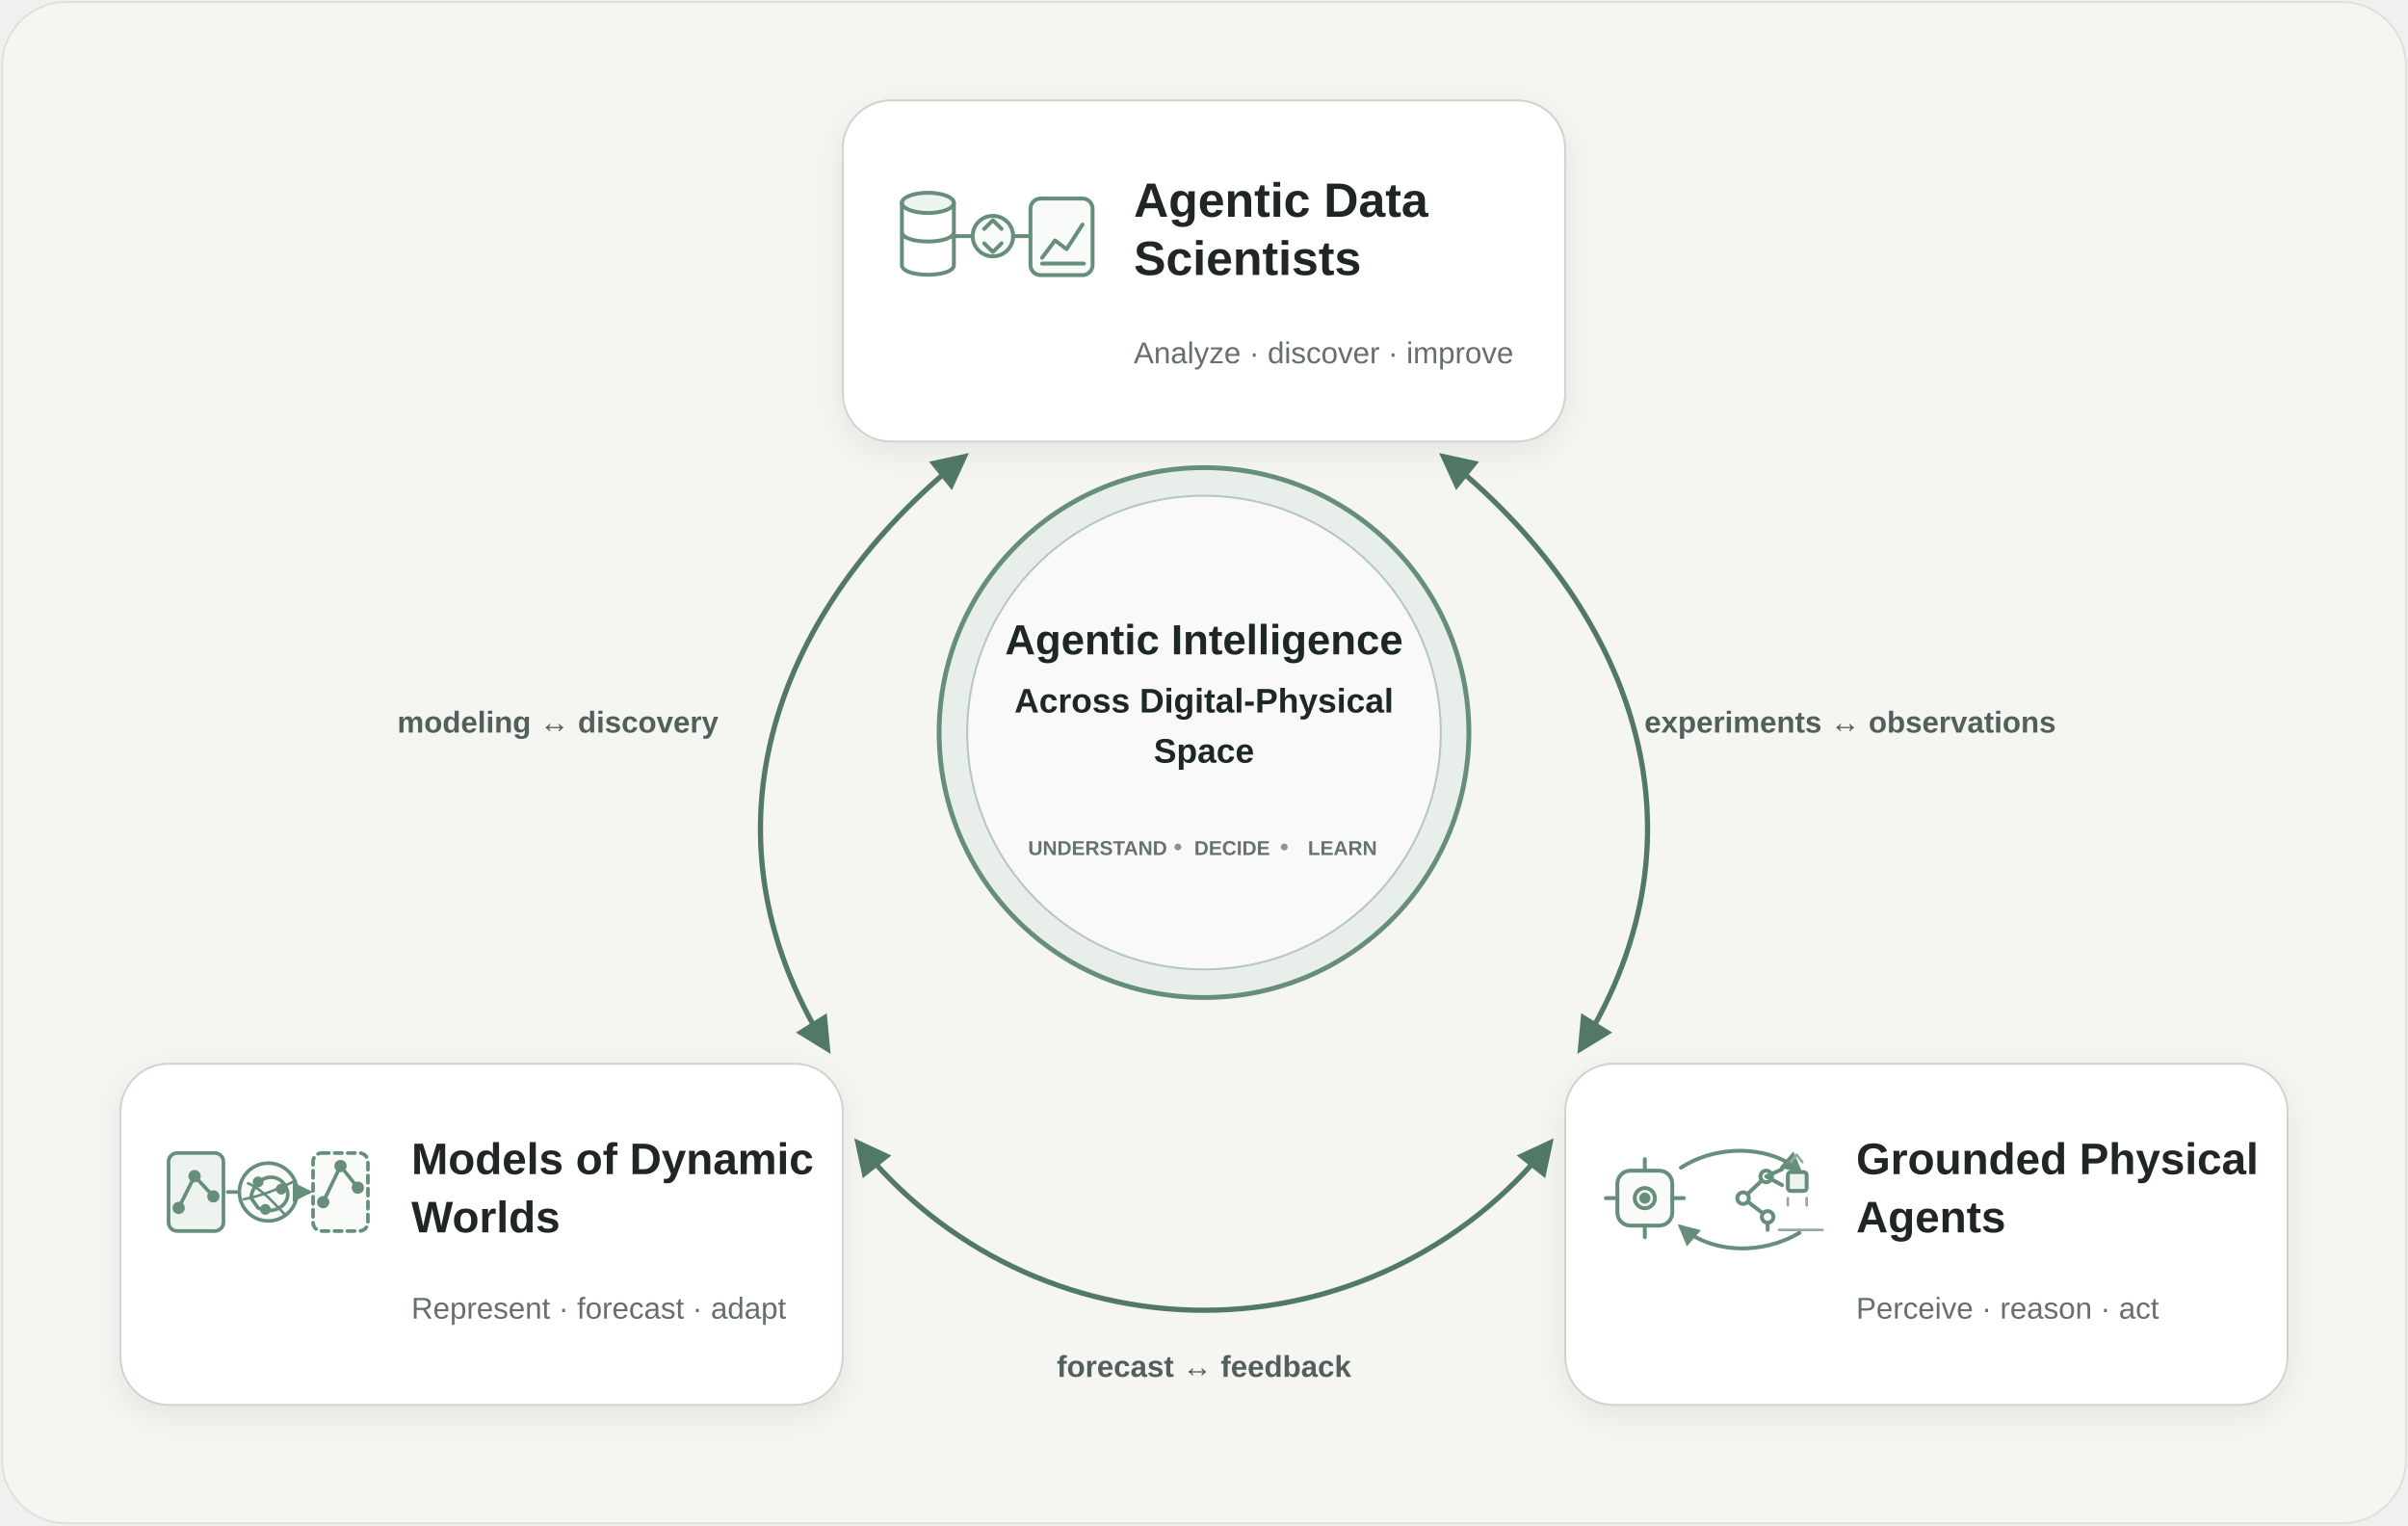
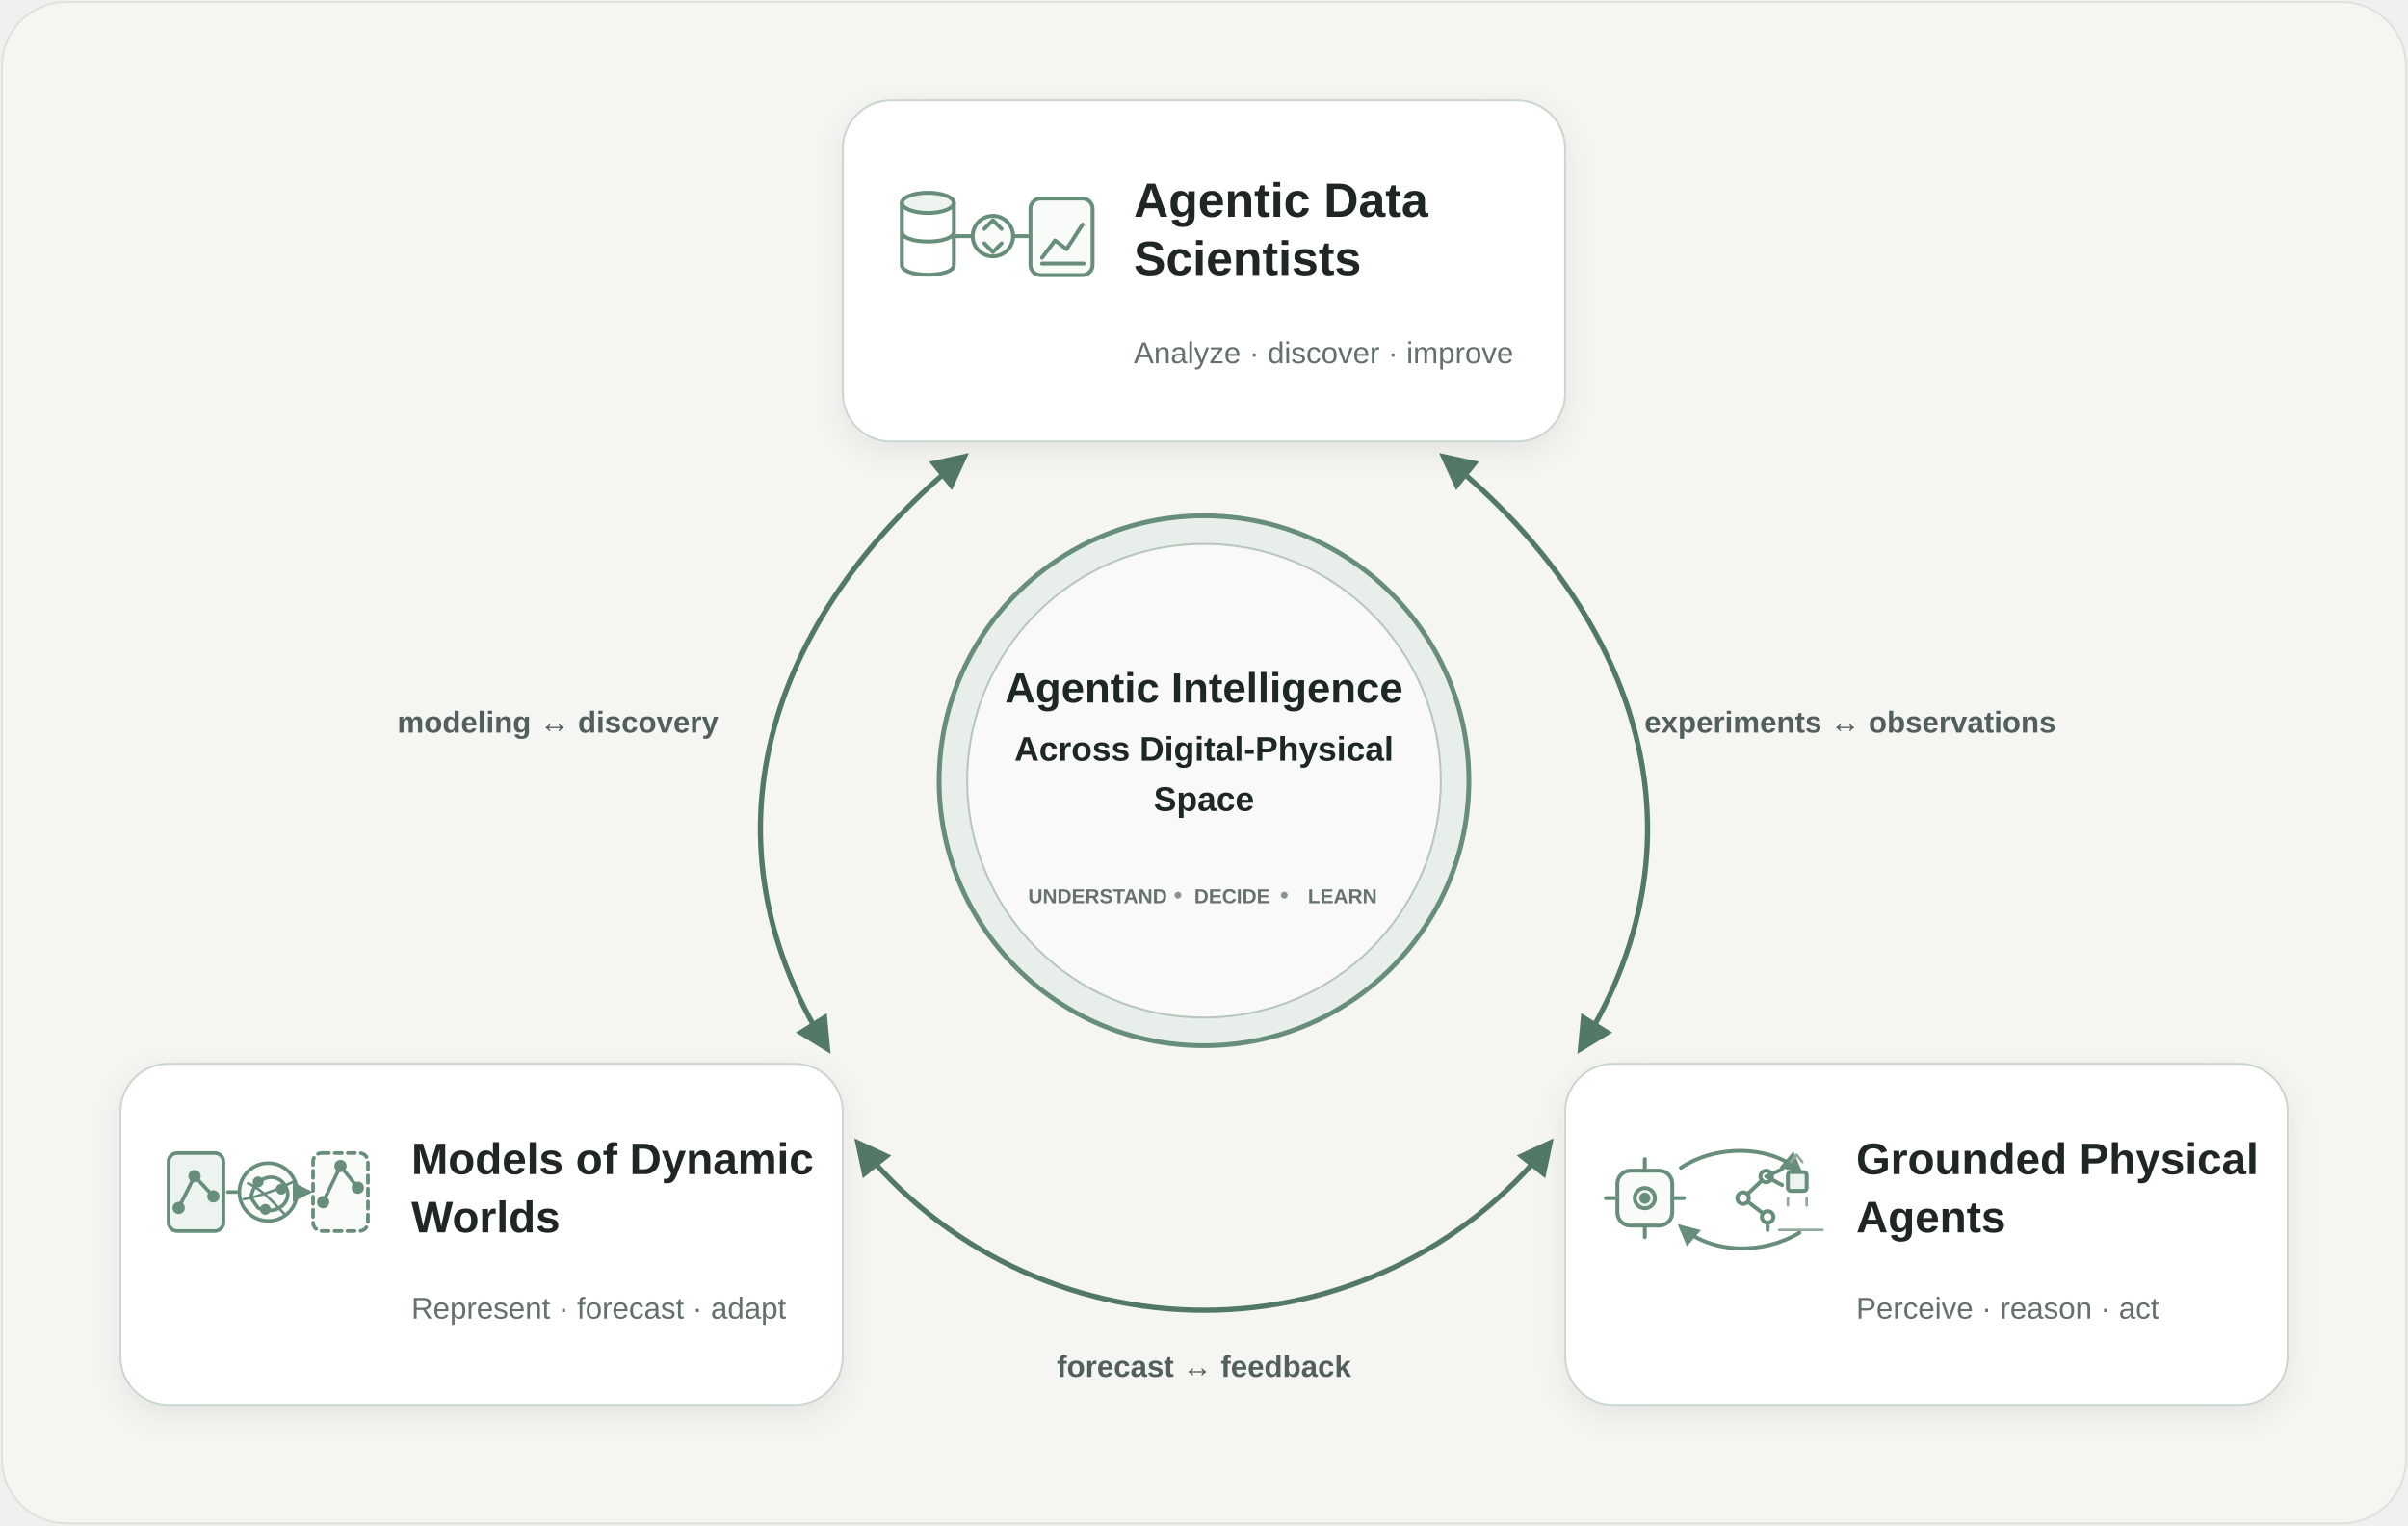
<svg xmlns="http://www.w3.org/2000/svg" viewBox="0 0 1200 760" role="img" aria-labelledby="title desc">
  <defs>
    <marker id="arrow" viewBox="0 0 10 10" refX="8" refY="5" markerWidth="7" markerHeight="7" orient="auto-start-reverse">
      <path d="M 0 0 L 10 5 L 0 10 z" fill="#527866" />
    </marker>
    <marker id="mini-arrow" viewBox="0 0 10 10" refX="8" refY="5" markerWidth="5.5" markerHeight="5.5" orient="auto">
      <path d="M 0 0 L 10 5 L 0 10 z" fill="#678d7b" />
    </marker>
    <filter id="shadow" x="-15%" y="-15%" width="130%" height="140%">
      <feDropShadow dx="0" dy="5" stdDeviation="8" flood-color="#26352d" flood-opacity="0.07" />
    </filter>
  </defs>
  <rect x="1" y="1" width="1198" height="758" rx="32" fill="#f5f6f1" stroke="#dfe2da" />
  <g fill="none" stroke="#527866" stroke-width="2.6" stroke-linecap="round">
    <path d="M 480 228 C 388 302 344 413 412 522" marker-start="url(#arrow)" marker-end="url(#arrow)" />
    <path d="M 720 228 C 812 302 856 413 788 522" marker-start="url(#arrow)" marker-end="url(#arrow)" />
    <path d="M 428 570 A 220 220 0 0 0 772 570" marker-start="url(#arrow)" marker-end="url(#arrow)" />
  </g>
  <g fill="#526059" font-family="Arial, Helvetica, sans-serif" font-size="15" font-weight="600" text-anchor="middle">
    <text x="278" y="365">modeling ↔ discovery</text>
    <text x="922" y="365">experiments ↔ observations</text>
    <text x="600" y="686">forecast ↔ feedback</text>
  </g>
  <g filter="url(#shadow)">
    <rect x="420" y="50" width="360" height="170" rx="24" fill="#ffffff" stroke="#cbd6ce" />
    <rect x="60" y="530" width="360" height="170" rx="24" fill="#ffffff" stroke="#cbd6ce" />
    <rect x="780" y="530" width="360" height="170" rx="24" fill="#ffffff" stroke="#cbd6ce" />
  </g>
  <g transform="translate(448 91) scale(0.72)" fill="none" stroke="#678d7b" stroke-width="2.7" stroke-linecap="round" stroke-linejoin="round">
    <ellipse cx="20" cy="14" rx="18" ry="7" fill="#edf3ef" />
    <path d="M 2 14 V 57 C 2 66 38 66 38 57 V 14 M 2 34 C 2 43 38 43 38 34" />
    <path d="M 39 37 H 51" />
    <circle cx="65" cy="37" r="14" fill="#f9fbf8" />
    <path d="M 59 32 L 65 26 L 71 32 M 59 42 L 65 48 L 71 42" />
    <path d="M 79 37 H 90" />
    <rect x="91" y="11" width="43" height="53" rx="7" fill="#f9fbf8" />
    <path d="M 99 52 L 108 40 L 116 46 L 127 29 M 99 56 H 128" />
  </g>
  <g transform="translate(84 568) scale(0.72)" fill="none" stroke="#678d7b" stroke-width="2.5" stroke-linecap="round" stroke-linejoin="round">
    <rect x="0" y="9" width="38" height="54" rx="6" fill="#edf3ef" />
    <path d="M 7 47 L 18 25 L 31 39" />
    <circle cx="7" cy="47" r="3" fill="#678d7b" />
    <circle cx="18" cy="25" r="3" fill="#678d7b" />
    <circle cx="31" cy="39" r="3" fill="#678d7b" />
    <circle cx="69" cy="36" r="20" fill="#f9fbf8" />
    <path d="M 57 40 C 59 25 75 21 81 32 C 87 43 74 53 62 47 Z" />
    <path d="M 55 30 C 65 34 74 45 80 51 M 52 41 C 63 39 76 34 86 29" stroke-width="1.8" />
    <circle cx="62" cy="29" r="2.5" fill="#678d7b" />
    <circle cx="78" cy="34" r="2.5" fill="#678d7b" />
    <circle cx="67" cy="48" r="2.5" fill="#678d7b" />
    <rect x="100" y="9" width="38" height="54" rx="6" fill="#f9fbf8" stroke-dasharray="5 4" />
    <path d="M 107 43 L 119 18 L 131 33" />
    <circle cx="107" cy="43" r="3" fill="#678d7b" />
    <circle cx="119" cy="18" r="3" fill="#678d7b" />
    <circle cx="131" cy="33" r="3" fill="#678d7b" />
    <path d="M 41 36 H 47 M 91 36 H 97" marker-end="url(#mini-arrow)" />
  </g>
  <g transform="translate(806 566) scale(0.72)" fill="none" stroke="#678d7b" stroke-width="2.7" stroke-linecap="round" stroke-linejoin="round">
    <rect x="0" y="24" width="38" height="38" rx="9" fill="#f9fbf8" />
    <circle cx="19" cy="43" r="7" fill="#edf3ef" />
    <circle cx="19" cy="43" r="2.5" fill="#678d7b" />
    <path d="M 19 16 V 24 M 19 62 V 70 M -8 43 H 0 M 38 43 H 46" />
    <path d="M 44 22 C 68 6 105 6 126 24" marker-end="url(#mini-arrow)" />
    <path d="M 126 67 C 101 82 66 82 44 63" marker-end="url(#mini-arrow)" />
    <path d="M 104 65 L 104 56 L 87 43 L 103 28" />
    <circle cx="104" cy="56" r="4" fill="#ffffff" />
    <circle cx="87" cy="43" r="4" fill="#ffffff" />
    <circle cx="103" cy="28" r="4" fill="#ffffff" />
    <path d="M 103 28 L 114 23 M 103 28 L 114 34" />
    <rect x="118" y="25" width="13" height="13" rx="2" fill="#edf3ef" />
    <path d="M 112 65 H 142 M 118 43 L 118 48 M 131 43 L 131 48" stroke="#91aa9c" stroke-width="1.8" />
    <path d="M 120 18 L 124 13 L 128 18" stroke="#91aa9c" stroke-width="1.8" />
  </g>
  <g font-family="Arial, Helvetica, sans-serif" fill="#202622">
    <text x="565" y="108" font-size="24" font-weight="700">Agentic Data</text>
    <text x="565" y="137" font-size="24" font-weight="700">Scientists</text>
    <text x="565" y="181" font-size="15" fill="#657069">Analyze · discover · improve</text>
    <text x="205" y="585" font-size="22" font-weight="700">Models of Dynamic</text>
    <text x="205" y="614" font-size="22" font-weight="700">Worlds</text>
    <text x="205" y="657" font-size="15" fill="#657069">Represent · forecast · adapt</text>
    <text x="925" y="585" font-size="22" font-weight="700">Grounded Physical</text>
    <text x="925" y="614" font-size="22" font-weight="700">Agents</text>
    <text x="925" y="657" font-size="15" fill="#657069">Perceive · reason · act</text>
  </g>
-   <circle cx="600" cy="365" r="132" fill="#e8efea" stroke="#678d7b" stroke-width="2.4" />
-   <circle cx="600" cy="365" r="118" fill="#f9faf7" stroke="#b8c7bd" />
-   <g font-family="Arial, Helvetica, sans-serif" text-anchor="middle">
-     <text x="600" y="326" fill="#1d2822" font-size="21" font-weight="700">Agentic Intelligence</text>
-     <text x="600" y="355" fill="#1d2822" font-size="17" font-weight="600">Across Digital-Physical</text>
-     <text x="600" y="380" fill="#1d2822" font-size="17" font-weight="600">Space</text>
-     <g fill="#66736b" font-size="10" font-weight="700">
-       <text x="547" y="426">UNDERSTAND</text>
-       <circle cx="587" cy="422" r="1.7" fill="#8a958e" />
-       <text x="614" y="426">DECIDE</text>
-       <circle cx="640" cy="422" r="1.7" fill="#8a958e" />
-       <text x="669" y="426">LEARN</text>
+   <g transform="translate(0 24)">
+     <circle cx="600" cy="365" r="132" fill="#e8efea" stroke="#678d7b" stroke-width="2.4" />
+     <circle cx="600" cy="365" r="118" fill="#f9faf7" stroke="#b8c7bd" />
+     <g font-family="Arial, Helvetica, sans-serif" text-anchor="middle">
+       <text x="600" y="326" fill="#1d2822" font-size="21" font-weight="700">Agentic Intelligence</text>
+       <text x="600" y="355" fill="#1d2822" font-size="17" font-weight="600">Across Digital-Physical</text>
+       <text x="600" y="380" fill="#1d2822" font-size="17" font-weight="600">Space</text>
+       <g fill="#66736b" font-size="10" font-weight="700">
+         <text x="547" y="426">UNDERSTAND</text>
+         <circle cx="587" cy="422" r="1.7" fill="#8a958e" />
+         <text x="614" y="426">DECIDE</text>
+         <circle cx="640" cy="422" r="1.7" fill="#8a958e" />
+         <text x="669" y="426">LEARN</text>
+       </g>
    </g>
  </g>
</svg>
